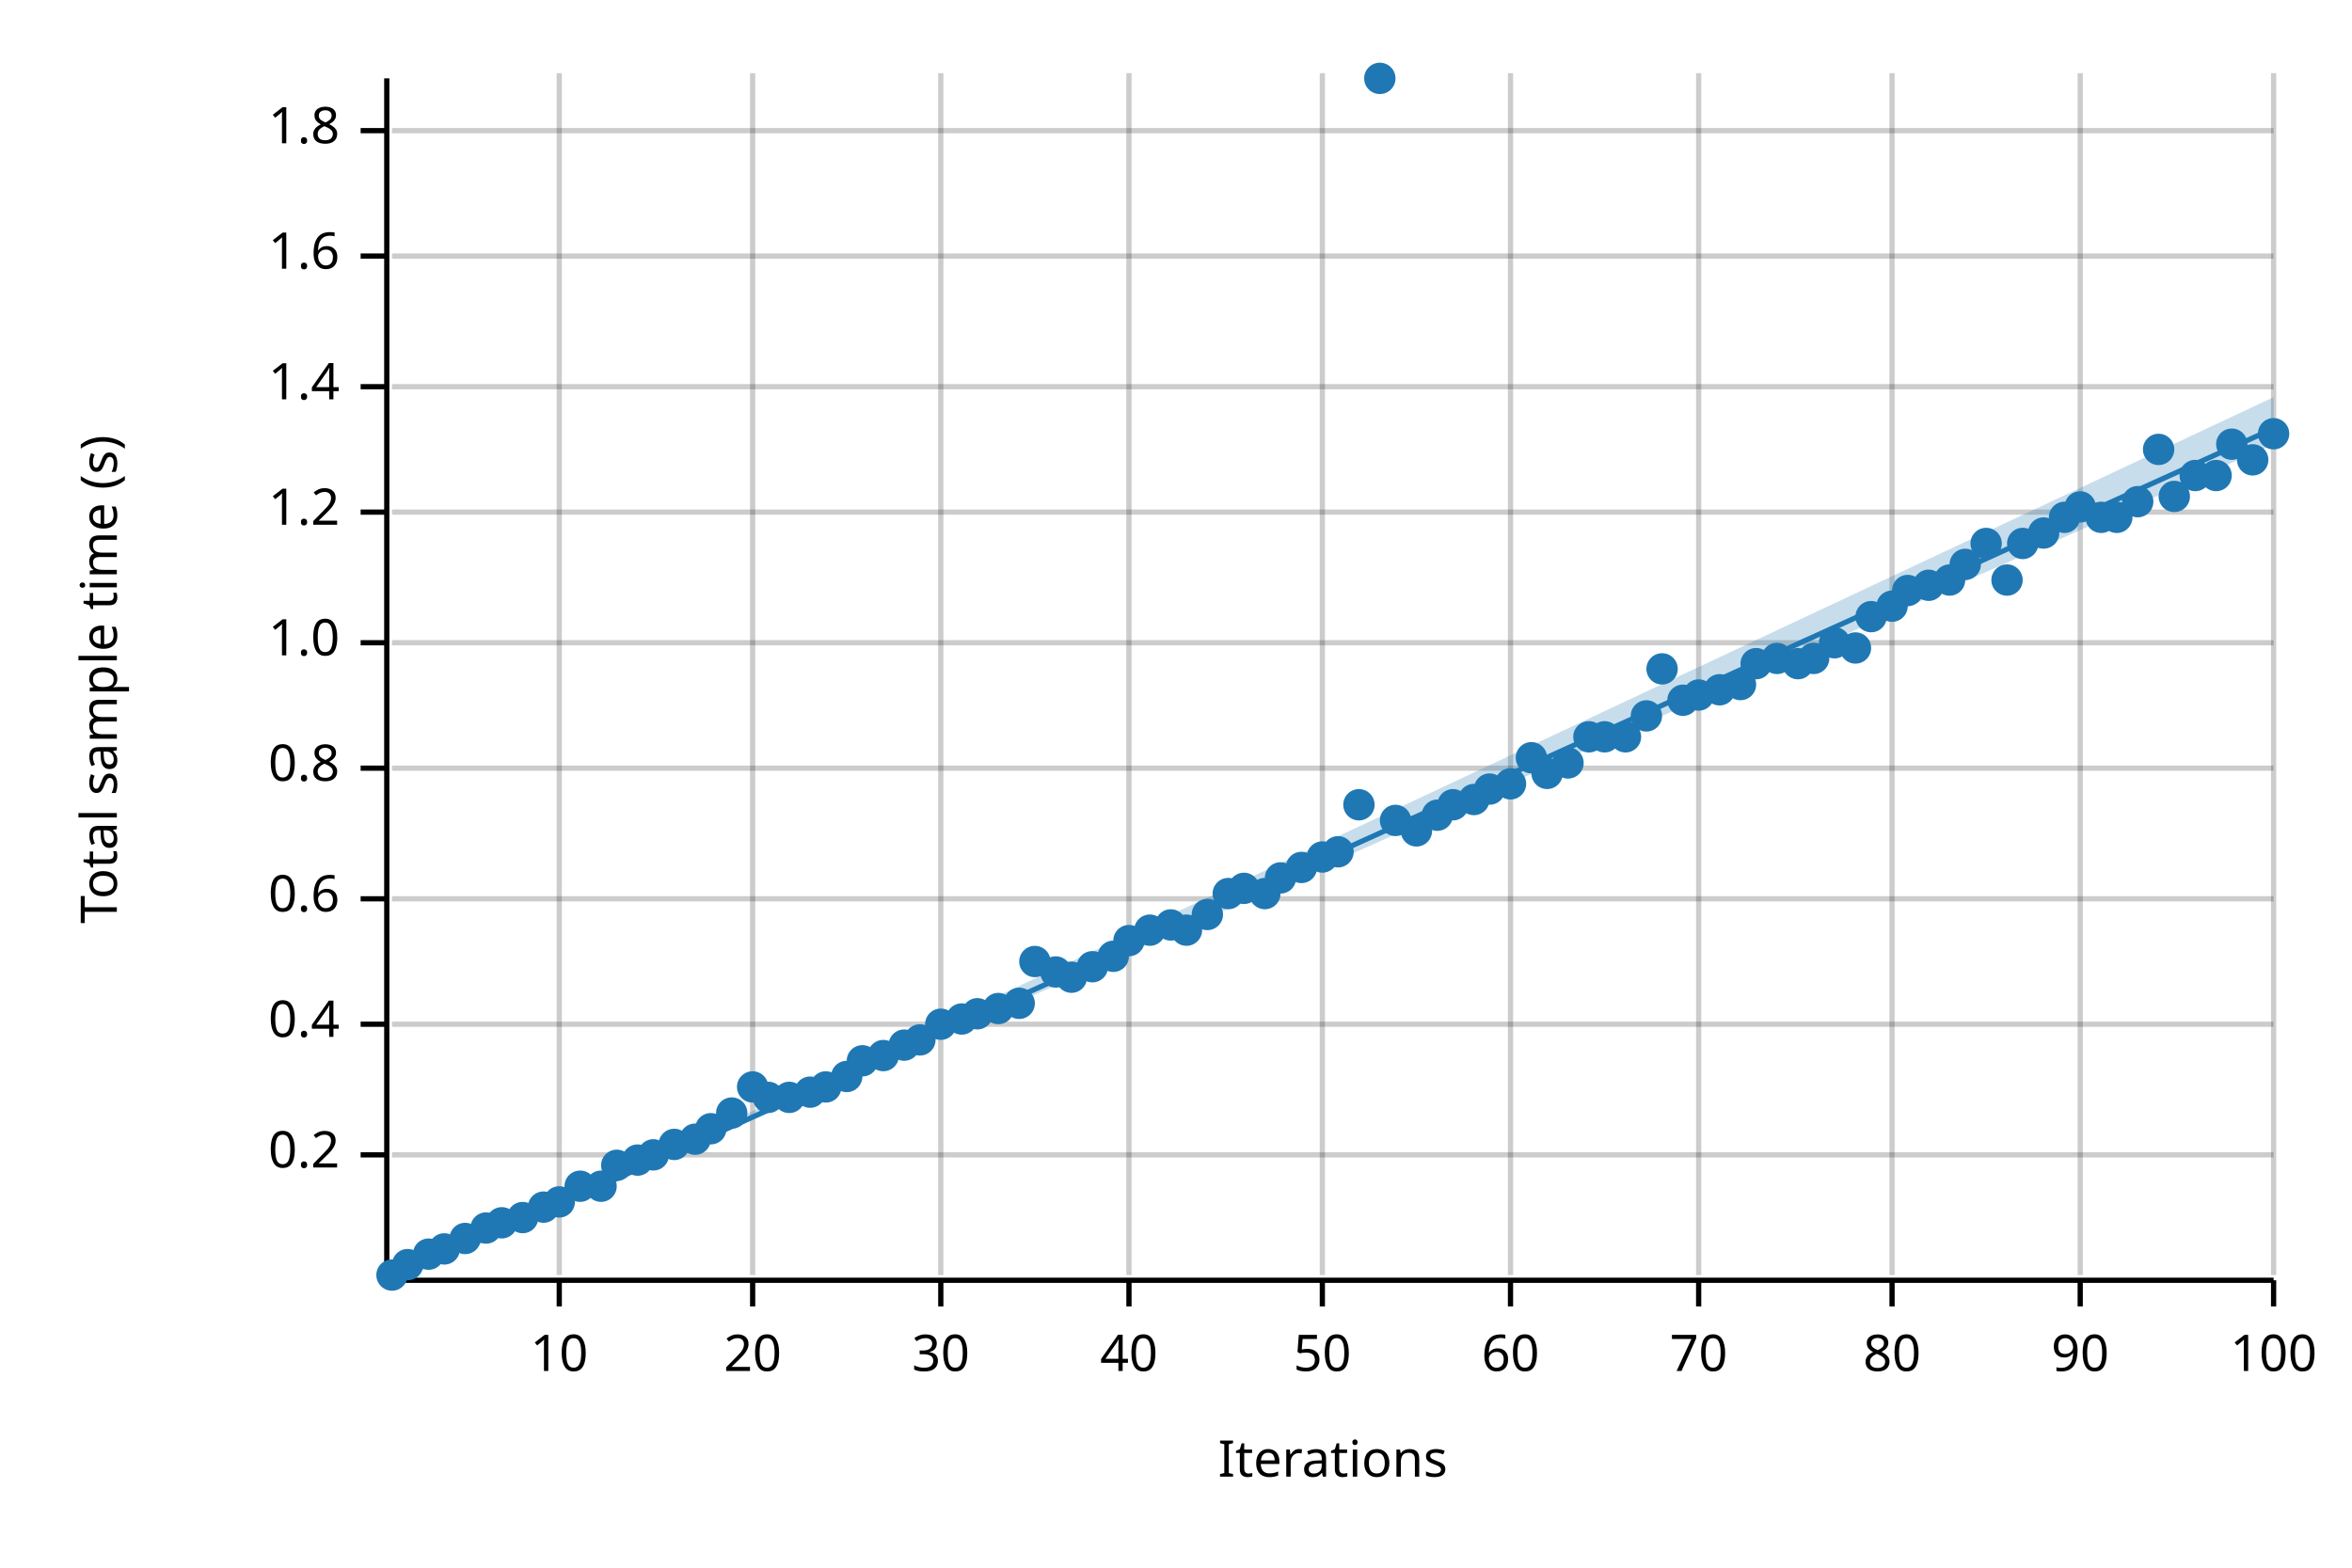
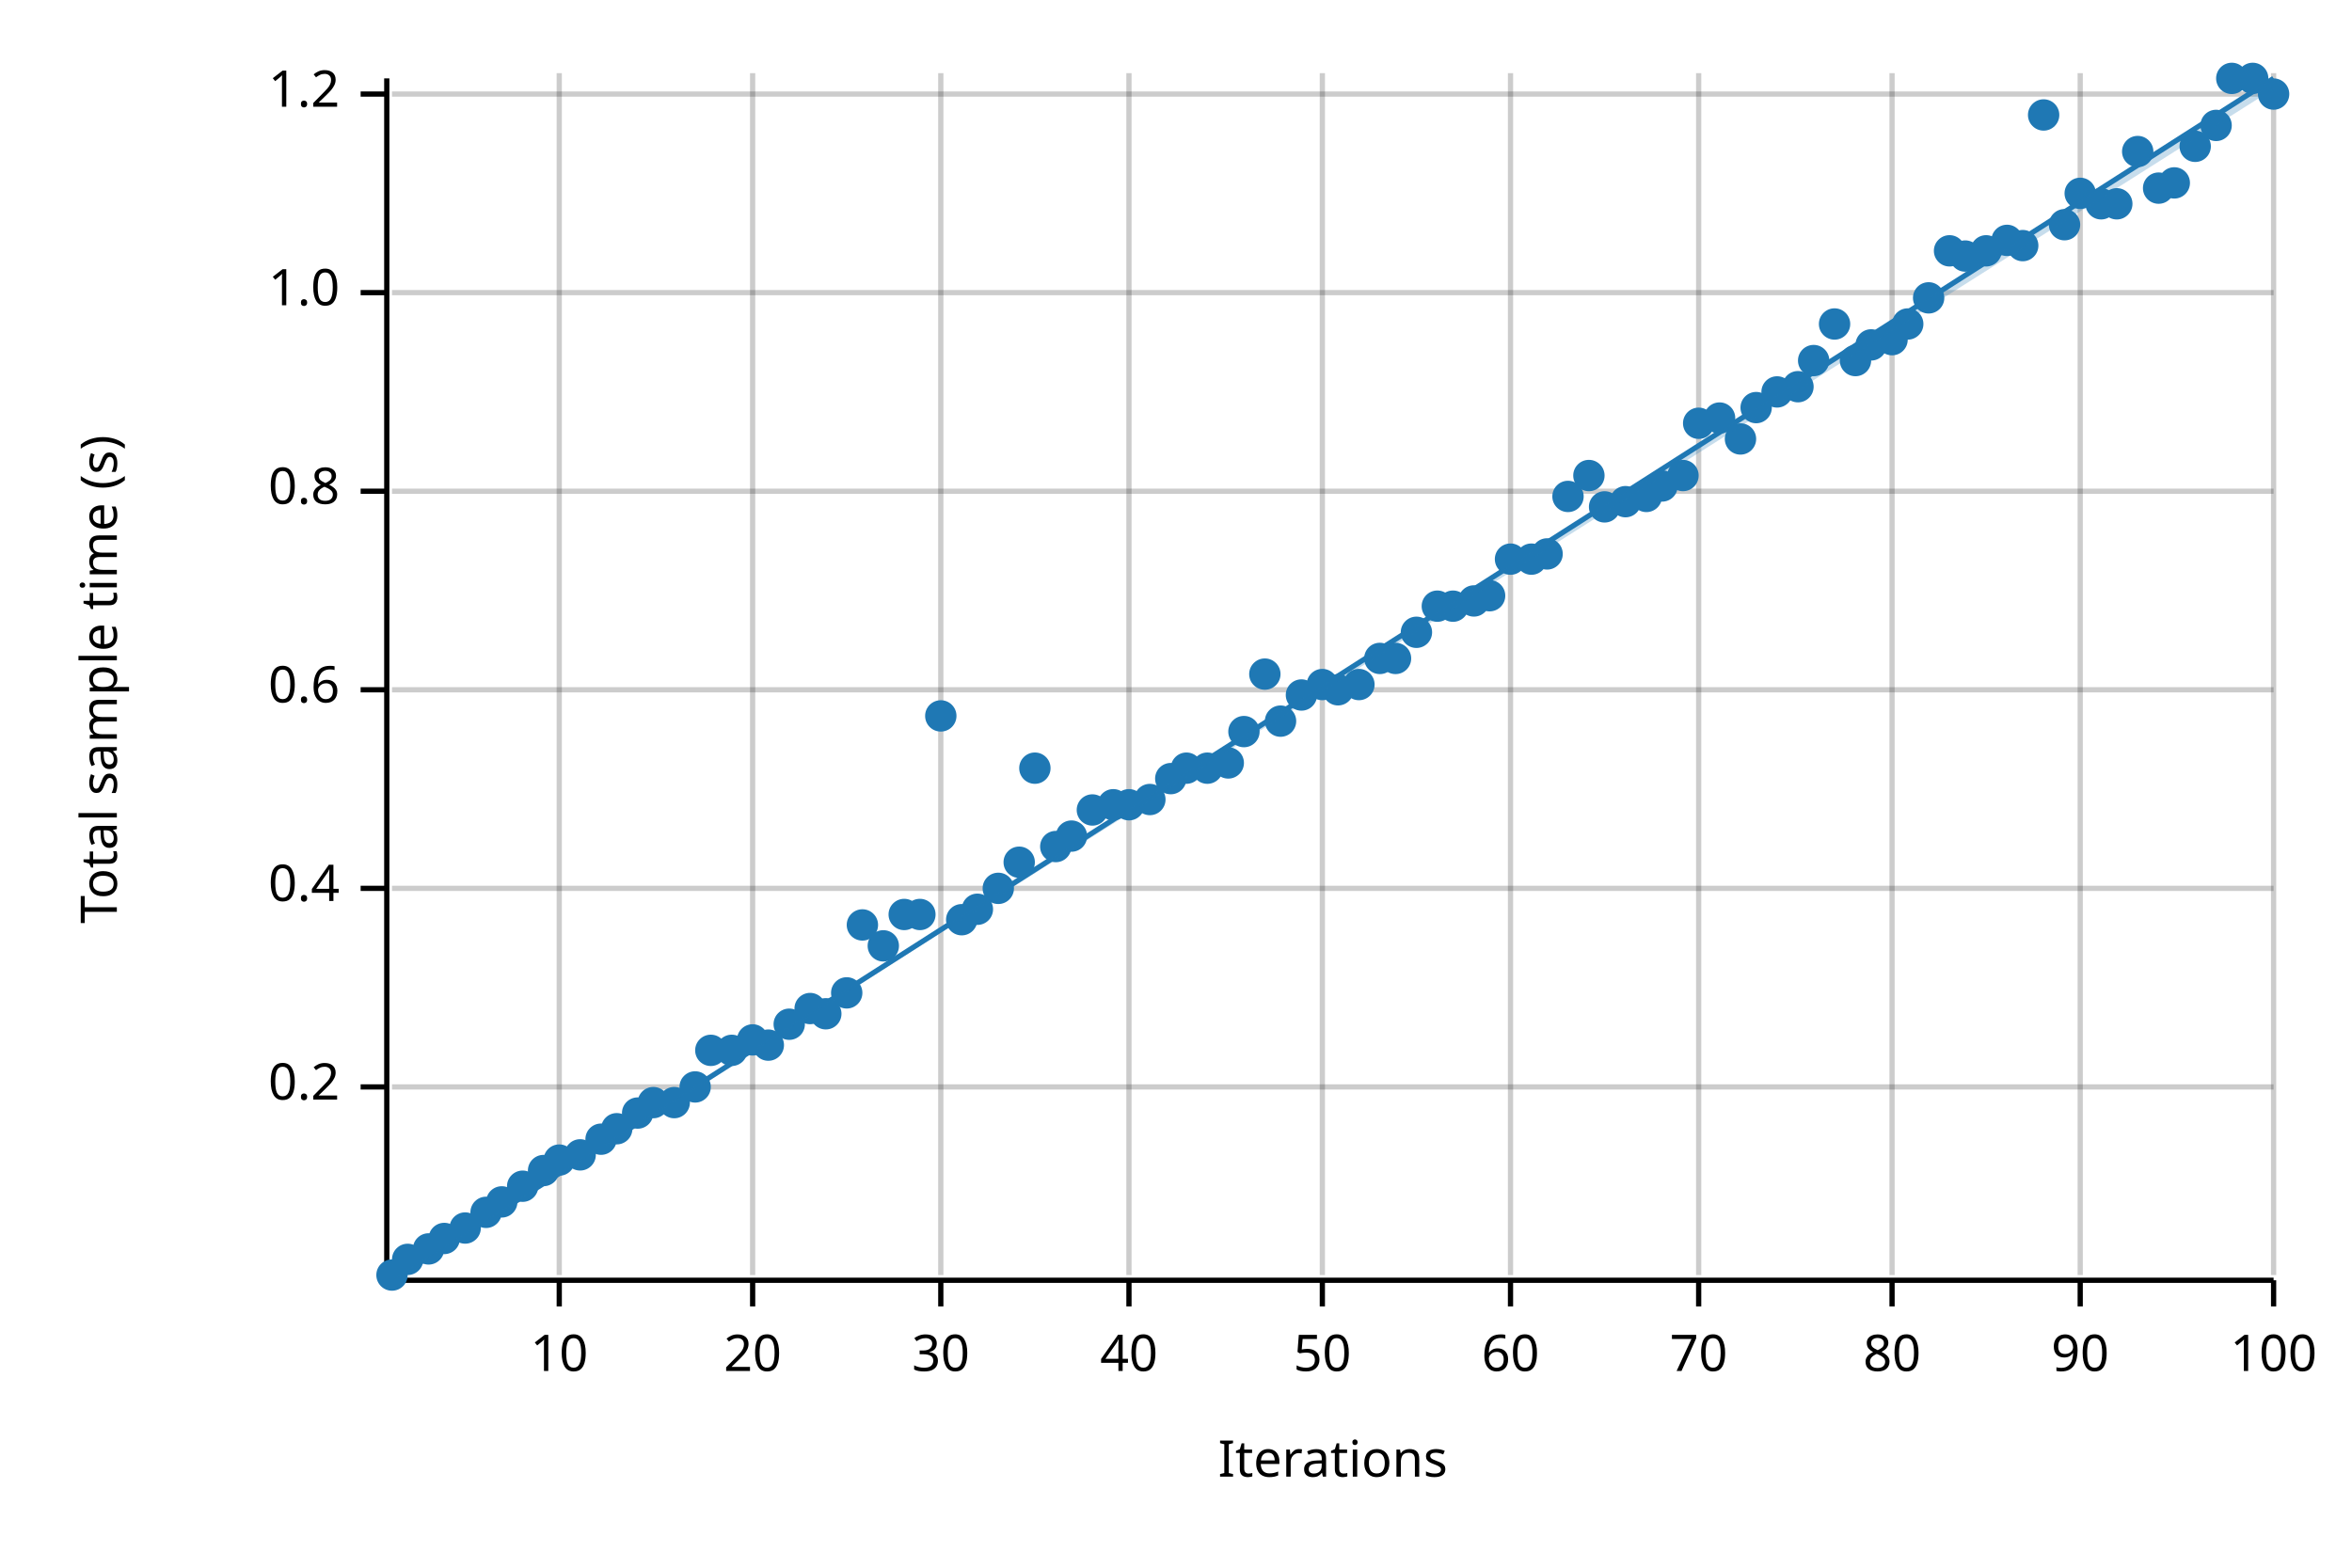
<svg xmlns="http://www.w3.org/2000/svg" width="450" height="300">
  <text x="15" y="130" dy="0.76em" text-anchor="middle" font-family="sans-serif" font-size="9.677" opacity="1" fill="#000000" transform="rotate(270, 15, 130)">
Total sample time (s)
</text>
  <text x="255" y="285" dy="-0.5ex" text-anchor="middle" font-family="sans-serif" font-size="9.677" opacity="1" fill="#000000">
Iterations
</text>
  <line opacity="0.2" stroke="#000000" stroke-width="1" x1="107" y1="244" x2="107" y2="14" />
  <line opacity="0.2" stroke="#000000" stroke-width="1" x1="144" y1="244" x2="144" y2="14" />
  <line opacity="0.2" stroke="#000000" stroke-width="1" x1="180" y1="244" x2="180" y2="14" />
  <line opacity="0.2" stroke="#000000" stroke-width="1" x1="216" y1="244" x2="216" y2="14" />
  <line opacity="0.2" stroke="#000000" stroke-width="1" x1="253" y1="244" x2="253" y2="14" />
  <line opacity="0.2" stroke="#000000" stroke-width="1" x1="289" y1="244" x2="289" y2="14" />
  <line opacity="0.2" stroke="#000000" stroke-width="1" x1="325" y1="244" x2="325" y2="14" />
  <line opacity="0.2" stroke="#000000" stroke-width="1" x1="362" y1="244" x2="362" y2="14" />
  <line opacity="0.2" stroke="#000000" stroke-width="1" x1="398" y1="244" x2="398" y2="14" />
  <line opacity="0.2" stroke="#000000" stroke-width="1" x1="435" y1="244" x2="435" y2="14" />
-   <line opacity="0.2" stroke="#000000" stroke-width="1" x1="75" y1="221" x2="435" y2="221" />
-   <line opacity="0.2" stroke="#000000" stroke-width="1" x1="75" y1="196" x2="435" y2="196" />
-   <line opacity="0.2" stroke="#000000" stroke-width="1" x1="75" y1="172" x2="435" y2="172" />
-   <line opacity="0.2" stroke="#000000" stroke-width="1" x1="75" y1="147" x2="435" y2="147" />
-   <line opacity="0.2" stroke="#000000" stroke-width="1" x1="75" y1="123" x2="435" y2="123" />
-   <line opacity="0.2" stroke="#000000" stroke-width="1" x1="75" y1="98" x2="435" y2="98" />
-   <line opacity="0.2" stroke="#000000" stroke-width="1" x1="75" y1="74" x2="435" y2="74" />
-   <line opacity="0.2" stroke="#000000" stroke-width="1" x1="75" y1="49" x2="435" y2="49" />
-   <line opacity="0.2" stroke="#000000" stroke-width="1" x1="75" y1="25" x2="435" y2="25" />
+   <line opacity="0.2" stroke="#000000" stroke-width="1" x1="75" y1="208" x2="435" y2="208" />
+   <line opacity="0.2" stroke="#000000" stroke-width="1" x1="75" y1="170" x2="435" y2="170" />
+   <line opacity="0.2" stroke="#000000" stroke-width="1" x1="75" y1="132" x2="435" y2="132" />
+   <line opacity="0.2" stroke="#000000" stroke-width="1" x1="75" y1="94" x2="435" y2="94" />
+   <line opacity="0.2" stroke="#000000" stroke-width="1" x1="75" y1="56" x2="435" y2="56" />
+   <line opacity="0.2" stroke="#000000" stroke-width="1" x1="75" y1="18" x2="435" y2="18" />
  <polyline fill="none" opacity="1" stroke="#000000" stroke-width="1" points="74,15 74,245 " />
-   <text x="65" y="221" dy="0.5ex" text-anchor="end" font-family="sans-serif" font-size="9.677" opacity="1" fill="#000000">
+   <text x="65" y="208" dy="0.5ex" text-anchor="end" font-family="sans-serif" font-size="9.677" opacity="1" fill="#000000">
0.2
</text>
-   <polyline fill="none" opacity="1" stroke="#000000" stroke-width="1" points="69,221 74,221 " />
-   <text x="65" y="196" dy="0.5ex" text-anchor="end" font-family="sans-serif" font-size="9.677" opacity="1" fill="#000000">
+   <polyline fill="none" opacity="1" stroke="#000000" stroke-width="1" points="69,208 74,208 " />
+   <text x="65" y="170" dy="0.5ex" text-anchor="end" font-family="sans-serif" font-size="9.677" opacity="1" fill="#000000">
0.4
</text>
-   <polyline fill="none" opacity="1" stroke="#000000" stroke-width="1" points="69,196 74,196 " />
-   <text x="65" y="172" dy="0.5ex" text-anchor="end" font-family="sans-serif" font-size="9.677" opacity="1" fill="#000000">
+   <polyline fill="none" opacity="1" stroke="#000000" stroke-width="1" points="69,170 74,170 " />
+   <text x="65" y="132" dy="0.5ex" text-anchor="end" font-family="sans-serif" font-size="9.677" opacity="1" fill="#000000">
0.6
</text>
-   <polyline fill="none" opacity="1" stroke="#000000" stroke-width="1" points="69,172 74,172 " />
-   <text x="65" y="147" dy="0.5ex" text-anchor="end" font-family="sans-serif" font-size="9.677" opacity="1" fill="#000000">
+   <polyline fill="none" opacity="1" stroke="#000000" stroke-width="1" points="69,132 74,132 " />
+   <text x="65" y="94" dy="0.5ex" text-anchor="end" font-family="sans-serif" font-size="9.677" opacity="1" fill="#000000">
0.8
</text>
-   <polyline fill="none" opacity="1" stroke="#000000" stroke-width="1" points="69,147 74,147 " />
-   <text x="65" y="123" dy="0.5ex" text-anchor="end" font-family="sans-serif" font-size="9.677" opacity="1" fill="#000000">
+   <polyline fill="none" opacity="1" stroke="#000000" stroke-width="1" points="69,94 74,94 " />
+   <text x="65" y="56" dy="0.5ex" text-anchor="end" font-family="sans-serif" font-size="9.677" opacity="1" fill="#000000">
1.0
</text>
-   <polyline fill="none" opacity="1" stroke="#000000" stroke-width="1" points="69,123 74,123 " />
-   <text x="65" y="98" dy="0.5ex" text-anchor="end" font-family="sans-serif" font-size="9.677" opacity="1" fill="#000000">
+   <polyline fill="none" opacity="1" stroke="#000000" stroke-width="1" points="69,56 74,56 " />
+   <text x="65" y="18" dy="0.5ex" text-anchor="end" font-family="sans-serif" font-size="9.677" opacity="1" fill="#000000">
1.2
</text>
-   <polyline fill="none" opacity="1" stroke="#000000" stroke-width="1" points="69,98 74,98 " />
-   <text x="65" y="74" dy="0.5ex" text-anchor="end" font-family="sans-serif" font-size="9.677" opacity="1" fill="#000000">
- 1.4
- </text>
-   <polyline fill="none" opacity="1" stroke="#000000" stroke-width="1" points="69,74 74,74 " />
-   <text x="65" y="49" dy="0.5ex" text-anchor="end" font-family="sans-serif" font-size="9.677" opacity="1" fill="#000000">
- 1.6
- </text>
-   <polyline fill="none" opacity="1" stroke="#000000" stroke-width="1" points="69,49 74,49 " />
-   <text x="65" y="25" dy="0.5ex" text-anchor="end" font-family="sans-serif" font-size="9.677" opacity="1" fill="#000000">
- 1.8
- </text>
-   <polyline fill="none" opacity="1" stroke="#000000" stroke-width="1" points="69,25 74,25 " />
+   <polyline fill="none" opacity="1" stroke="#000000" stroke-width="1" points="69,18 74,18 " />
  <polyline fill="none" opacity="1" stroke="#000000" stroke-width="1" points="75,245 435,245 " />
  <text x="107" y="255" dy="0.76em" text-anchor="middle" font-family="sans-serif" font-size="9.677" opacity="1" fill="#000000">
10
</text>
  <polyline fill="none" opacity="1" stroke="#000000" stroke-width="1" points="107,245 107,250 " />
  <text x="144" y="255" dy="0.76em" text-anchor="middle" font-family="sans-serif" font-size="9.677" opacity="1" fill="#000000">
20
</text>
  <polyline fill="none" opacity="1" stroke="#000000" stroke-width="1" points="144,245 144,250 " />
  <text x="180" y="255" dy="0.76em" text-anchor="middle" font-family="sans-serif" font-size="9.677" opacity="1" fill="#000000">
30
</text>
  <polyline fill="none" opacity="1" stroke="#000000" stroke-width="1" points="180,245 180,250 " />
  <text x="216" y="255" dy="0.76em" text-anchor="middle" font-family="sans-serif" font-size="9.677" opacity="1" fill="#000000">
40
</text>
  <polyline fill="none" opacity="1" stroke="#000000" stroke-width="1" points="216,245 216,250 " />
  <text x="253" y="255" dy="0.76em" text-anchor="middle" font-family="sans-serif" font-size="9.677" opacity="1" fill="#000000">
50
</text>
  <polyline fill="none" opacity="1" stroke="#000000" stroke-width="1" points="253,245 253,250 " />
  <text x="289" y="255" dy="0.76em" text-anchor="middle" font-family="sans-serif" font-size="9.677" opacity="1" fill="#000000">
60
</text>
  <polyline fill="none" opacity="1" stroke="#000000" stroke-width="1" points="289,245 289,250 " />
  <text x="325" y="255" dy="0.76em" text-anchor="middle" font-family="sans-serif" font-size="9.677" opacity="1" fill="#000000">
70
</text>
  <polyline fill="none" opacity="1" stroke="#000000" stroke-width="1" points="325,245 325,250 " />
  <text x="362" y="255" dy="0.76em" text-anchor="middle" font-family="sans-serif" font-size="9.677" opacity="1" fill="#000000">
80
</text>
  <polyline fill="none" opacity="1" stroke="#000000" stroke-width="1" points="362,245 362,250 " />
  <text x="398" y="255" dy="0.76em" text-anchor="middle" font-family="sans-serif" font-size="9.677" opacity="1" fill="#000000">
90
</text>
  <polyline fill="none" opacity="1" stroke="#000000" stroke-width="1" points="398,245 398,250 " />
  <text x="435" y="255" dy="0.76em" text-anchor="middle" font-family="sans-serif" font-size="9.677" opacity="1" fill="#000000">
100
</text>
  <polyline fill="none" opacity="1" stroke="#000000" stroke-width="1" points="435,245 435,250 " />
  <circle cx="75" cy="244" r="3" opacity="1" fill="#1F78B4" stroke="none" />
-   <circle cx="78" cy="242" r="3" opacity="1" fill="#1F78B4" stroke="none" />
-   <circle cx="82" cy="240" r="3" opacity="1" fill="#1F78B4" stroke="none" />
-   <circle cx="85" cy="239" r="3" opacity="1" fill="#1F78B4" stroke="none" />
-   <circle cx="89" cy="237" r="3" opacity="1" fill="#1F78B4" stroke="none" />
-   <circle cx="93" cy="235" r="3" opacity="1" fill="#1F78B4" stroke="none" />
-   <circle cx="96" cy="234" r="3" opacity="1" fill="#1F78B4" stroke="none" />
-   <circle cx="100" cy="233" r="3" opacity="1" fill="#1F78B4" stroke="none" />
-   <circle cx="104" cy="231" r="3" opacity="1" fill="#1F78B4" stroke="none" />
-   <circle cx="107" cy="230" r="3" opacity="1" fill="#1F78B4" stroke="none" />
-   <circle cx="111" cy="227" r="3" opacity="1" fill="#1F78B4" stroke="none" />
-   <circle cx="115" cy="227" r="3" opacity="1" fill="#1F78B4" stroke="none" />
-   <circle cx="118" cy="223" r="3" opacity="1" fill="#1F78B4" stroke="none" />
-   <circle cx="122" cy="222" r="3" opacity="1" fill="#1F78B4" stroke="none" />
-   <circle cx="125" cy="221" r="3" opacity="1" fill="#1F78B4" stroke="none" />
-   <circle cx="129" cy="219" r="3" opacity="1" fill="#1F78B4" stroke="none" />
-   <circle cx="133" cy="218" r="3" opacity="1" fill="#1F78B4" stroke="none" />
-   <circle cx="136" cy="216" r="3" opacity="1" fill="#1F78B4" stroke="none" />
-   <circle cx="140" cy="213" r="3" opacity="1" fill="#1F78B4" stroke="none" />
-   <circle cx="144" cy="208" r="3" opacity="1" fill="#1F78B4" stroke="none" />
-   <circle cx="147" cy="210" r="3" opacity="1" fill="#1F78B4" stroke="none" />
-   <circle cx="151" cy="210" r="3" opacity="1" fill="#1F78B4" stroke="none" />
-   <circle cx="155" cy="209" r="3" opacity="1" fill="#1F78B4" stroke="none" />
-   <circle cx="158" cy="208" r="3" opacity="1" fill="#1F78B4" stroke="none" />
-   <circle cx="162" cy="206" r="3" opacity="1" fill="#1F78B4" stroke="none" />
-   <circle cx="165" cy="203" r="3" opacity="1" fill="#1F78B4" stroke="none" />
-   <circle cx="169" cy="202" r="3" opacity="1" fill="#1F78B4" stroke="none" />
-   <circle cx="173" cy="200" r="3" opacity="1" fill="#1F78B4" stroke="none" />
-   <circle cx="176" cy="199" r="3" opacity="1" fill="#1F78B4" stroke="none" />
-   <circle cx="180" cy="196" r="3" opacity="1" fill="#1F78B4" stroke="none" />
-   <circle cx="184" cy="195" r="3" opacity="1" fill="#1F78B4" stroke="none" />
-   <circle cx="187" cy="194" r="3" opacity="1" fill="#1F78B4" stroke="none" />
-   <circle cx="191" cy="193" r="3" opacity="1" fill="#1F78B4" stroke="none" />
-   <circle cx="195" cy="192" r="3" opacity="1" fill="#1F78B4" stroke="none" />
-   <circle cx="198" cy="184" r="3" opacity="1" fill="#1F78B4" stroke="none" />
-   <circle cx="202" cy="186" r="3" opacity="1" fill="#1F78B4" stroke="none" />
-   <circle cx="205" cy="187" r="3" opacity="1" fill="#1F78B4" stroke="none" />
-   <circle cx="209" cy="185" r="3" opacity="1" fill="#1F78B4" stroke="none" />
-   <circle cx="213" cy="183" r="3" opacity="1" fill="#1F78B4" stroke="none" />
-   <circle cx="216" cy="180" r="3" opacity="1" fill="#1F78B4" stroke="none" />
-   <circle cx="220" cy="178" r="3" opacity="1" fill="#1F78B4" stroke="none" />
-   <circle cx="224" cy="177" r="3" opacity="1" fill="#1F78B4" stroke="none" />
-   <circle cx="227" cy="178" r="3" opacity="1" fill="#1F78B4" stroke="none" />
-   <circle cx="231" cy="175" r="3" opacity="1" fill="#1F78B4" stroke="none" />
-   <circle cx="235" cy="171" r="3" opacity="1" fill="#1F78B4" stroke="none" />
-   <circle cx="238" cy="170" r="3" opacity="1" fill="#1F78B4" stroke="none" />
-   <circle cx="242" cy="171" r="3" opacity="1" fill="#1F78B4" stroke="none" />
-   <circle cx="245" cy="168" r="3" opacity="1" fill="#1F78B4" stroke="none" />
-   <circle cx="249" cy="166" r="3" opacity="1" fill="#1F78B4" stroke="none" />
-   <circle cx="253" cy="164" r="3" opacity="1" fill="#1F78B4" stroke="none" />
-   <circle cx="256" cy="163" r="3" opacity="1" fill="#1F78B4" stroke="none" />
-   <circle cx="260" cy="154" r="3" opacity="1" fill="#1F78B4" stroke="none" />
-   <circle cx="264" cy="15" r="3" opacity="1" fill="#1F78B4" stroke="none" />
-   <circle cx="267" cy="157" r="3" opacity="1" fill="#1F78B4" stroke="none" />
-   <circle cx="271" cy="159" r="3" opacity="1" fill="#1F78B4" stroke="none" />
-   <circle cx="275" cy="156" r="3" opacity="1" fill="#1F78B4" stroke="none" />
-   <circle cx="278" cy="154" r="3" opacity="1" fill="#1F78B4" stroke="none" />
-   <circle cx="282" cy="153" r="3" opacity="1" fill="#1F78B4" stroke="none" />
-   <circle cx="285" cy="151" r="3" opacity="1" fill="#1F78B4" stroke="none" />
-   <circle cx="289" cy="150" r="3" opacity="1" fill="#1F78B4" stroke="none" />
-   <circle cx="293" cy="145" r="3" opacity="1" fill="#1F78B4" stroke="none" />
-   <circle cx="296" cy="148" r="3" opacity="1" fill="#1F78B4" stroke="none" />
-   <circle cx="300" cy="146" r="3" opacity="1" fill="#1F78B4" stroke="none" />
-   <circle cx="304" cy="141" r="3" opacity="1" fill="#1F78B4" stroke="none" />
-   <circle cx="307" cy="141" r="3" opacity="1" fill="#1F78B4" stroke="none" />
-   <circle cx="311" cy="141" r="3" opacity="1" fill="#1F78B4" stroke="none" />
-   <circle cx="315" cy="137" r="3" opacity="1" fill="#1F78B4" stroke="none" />
-   <circle cx="318" cy="128" r="3" opacity="1" fill="#1F78B4" stroke="none" />
-   <circle cx="322" cy="134" r="3" opacity="1" fill="#1F78B4" stroke="none" />
-   <circle cx="325" cy="133" r="3" opacity="1" fill="#1F78B4" stroke="none" />
-   <circle cx="329" cy="132" r="3" opacity="1" fill="#1F78B4" stroke="none" />
-   <circle cx="333" cy="131" r="3" opacity="1" fill="#1F78B4" stroke="none" />
-   <circle cx="336" cy="127" r="3" opacity="1" fill="#1F78B4" stroke="none" />
-   <circle cx="340" cy="126" r="3" opacity="1" fill="#1F78B4" stroke="none" />
-   <circle cx="344" cy="127" r="3" opacity="1" fill="#1F78B4" stroke="none" />
-   <circle cx="347" cy="126" r="3" opacity="1" fill="#1F78B4" stroke="none" />
-   <circle cx="351" cy="123" r="3" opacity="1" fill="#1F78B4" stroke="none" />
-   <circle cx="355" cy="124" r="3" opacity="1" fill="#1F78B4" stroke="none" />
-   <circle cx="358" cy="118" r="3" opacity="1" fill="#1F78B4" stroke="none" />
-   <circle cx="362" cy="116" r="3" opacity="1" fill="#1F78B4" stroke="none" />
-   <circle cx="365" cy="113" r="3" opacity="1" fill="#1F78B4" stroke="none" />
-   <circle cx="369" cy="112" r="3" opacity="1" fill="#1F78B4" stroke="none" />
-   <circle cx="373" cy="111" r="3" opacity="1" fill="#1F78B4" stroke="none" />
-   <circle cx="376" cy="108" r="3" opacity="1" fill="#1F78B4" stroke="none" />
-   <circle cx="380" cy="104" r="3" opacity="1" fill="#1F78B4" stroke="none" />
-   <circle cx="384" cy="111" r="3" opacity="1" fill="#1F78B4" stroke="none" />
-   <circle cx="387" cy="104" r="3" opacity="1" fill="#1F78B4" stroke="none" />
-   <circle cx="391" cy="102" r="3" opacity="1" fill="#1F78B4" stroke="none" />
-   <circle cx="395" cy="99" r="3" opacity="1" fill="#1F78B4" stroke="none" />
-   <circle cx="398" cy="97" r="3" opacity="1" fill="#1F78B4" stroke="none" />
-   <circle cx="402" cy="99" r="3" opacity="1" fill="#1F78B4" stroke="none" />
-   <circle cx="405" cy="99" r="3" opacity="1" fill="#1F78B4" stroke="none" />
-   <circle cx="409" cy="96" r="3" opacity="1" fill="#1F78B4" stroke="none" />
-   <circle cx="413" cy="86" r="3" opacity="1" fill="#1F78B4" stroke="none" />
-   <circle cx="416" cy="95" r="3" opacity="1" fill="#1F78B4" stroke="none" />
-   <circle cx="420" cy="91" r="3" opacity="1" fill="#1F78B4" stroke="none" />
-   <circle cx="424" cy="91" r="3" opacity="1" fill="#1F78B4" stroke="none" />
-   <circle cx="427" cy="85" r="3" opacity="1" fill="#1F78B4" stroke="none" />
-   <circle cx="431" cy="88" r="3" opacity="1" fill="#1F78B4" stroke="none" />
-   <circle cx="435" cy="83" r="3" opacity="1" fill="#1F78B4" stroke="none" />
-   <polyline fill="none" opacity="1" stroke="#1F78B4" stroke-width="1" points="75,245 435,82 " />
-   <polygon opacity="0.25" fill="#1F78B4" points="75,245 435,85 435,76 " />
+   <circle cx="78" cy="241" r="3" opacity="1" fill="#1F78B4" stroke="none" />
+   <circle cx="82" cy="239" r="3" opacity="1" fill="#1F78B4" stroke="none" />
+   <circle cx="85" cy="237" r="3" opacity="1" fill="#1F78B4" stroke="none" />
+   <circle cx="89" cy="235" r="3" opacity="1" fill="#1F78B4" stroke="none" />
+   <circle cx="93" cy="232" r="3" opacity="1" fill="#1F78B4" stroke="none" />
+   <circle cx="96" cy="230" r="3" opacity="1" fill="#1F78B4" stroke="none" />
+   <circle cx="100" cy="227" r="3" opacity="1" fill="#1F78B4" stroke="none" />
+   <circle cx="104" cy="224" r="3" opacity="1" fill="#1F78B4" stroke="none" />
+   <circle cx="107" cy="222" r="3" opacity="1" fill="#1F78B4" stroke="none" />
+   <circle cx="111" cy="221" r="3" opacity="1" fill="#1F78B4" stroke="none" />
+   <circle cx="115" cy="218" r="3" opacity="1" fill="#1F78B4" stroke="none" />
+   <circle cx="118" cy="216" r="3" opacity="1" fill="#1F78B4" stroke="none" />
+   <circle cx="122" cy="213" r="3" opacity="1" fill="#1F78B4" stroke="none" />
+   <circle cx="125" cy="211" r="3" opacity="1" fill="#1F78B4" stroke="none" />
+   <circle cx="129" cy="211" r="3" opacity="1" fill="#1F78B4" stroke="none" />
+   <circle cx="133" cy="208" r="3" opacity="1" fill="#1F78B4" stroke="none" />
+   <circle cx="136" cy="201" r="3" opacity="1" fill="#1F78B4" stroke="none" />
+   <circle cx="140" cy="201" r="3" opacity="1" fill="#1F78B4" stroke="none" />
+   <circle cx="144" cy="199" r="3" opacity="1" fill="#1F78B4" stroke="none" />
+   <circle cx="147" cy="200" r="3" opacity="1" fill="#1F78B4" stroke="none" />
+   <circle cx="151" cy="196" r="3" opacity="1" fill="#1F78B4" stroke="none" />
+   <circle cx="155" cy="193" r="3" opacity="1" fill="#1F78B4" stroke="none" />
+   <circle cx="158" cy="194" r="3" opacity="1" fill="#1F78B4" stroke="none" />
+   <circle cx="162" cy="190" r="3" opacity="1" fill="#1F78B4" stroke="none" />
+   <circle cx="165" cy="177" r="3" opacity="1" fill="#1F78B4" stroke="none" />
+   <circle cx="169" cy="181" r="3" opacity="1" fill="#1F78B4" stroke="none" />
+   <circle cx="173" cy="175" r="3" opacity="1" fill="#1F78B4" stroke="none" />
+   <circle cx="176" cy="175" r="3" opacity="1" fill="#1F78B4" stroke="none" />
+   <circle cx="180" cy="137" r="3" opacity="1" fill="#1F78B4" stroke="none" />
+   <circle cx="184" cy="176" r="3" opacity="1" fill="#1F78B4" stroke="none" />
+   <circle cx="187" cy="174" r="3" opacity="1" fill="#1F78B4" stroke="none" />
+   <circle cx="191" cy="170" r="3" opacity="1" fill="#1F78B4" stroke="none" />
+   <circle cx="195" cy="165" r="3" opacity="1" fill="#1F78B4" stroke="none" />
+   <circle cx="198" cy="147" r="3" opacity="1" fill="#1F78B4" stroke="none" />
+   <circle cx="202" cy="162" r="3" opacity="1" fill="#1F78B4" stroke="none" />
+   <circle cx="205" cy="160" r="3" opacity="1" fill="#1F78B4" stroke="none" />
+   <circle cx="209" cy="155" r="3" opacity="1" fill="#1F78B4" stroke="none" />
+   <circle cx="213" cy="154" r="3" opacity="1" fill="#1F78B4" stroke="none" />
+   <circle cx="216" cy="154" r="3" opacity="1" fill="#1F78B4" stroke="none" />
+   <circle cx="220" cy="153" r="3" opacity="1" fill="#1F78B4" stroke="none" />
+   <circle cx="224" cy="149" r="3" opacity="1" fill="#1F78B4" stroke="none" />
+   <circle cx="227" cy="147" r="3" opacity="1" fill="#1F78B4" stroke="none" />
+   <circle cx="231" cy="147" r="3" opacity="1" fill="#1F78B4" stroke="none" />
+   <circle cx="235" cy="146" r="3" opacity="1" fill="#1F78B4" stroke="none" />
+   <circle cx="238" cy="140" r="3" opacity="1" fill="#1F78B4" stroke="none" />
+   <circle cx="242" cy="129" r="3" opacity="1" fill="#1F78B4" stroke="none" />
+   <circle cx="245" cy="138" r="3" opacity="1" fill="#1F78B4" stroke="none" />
+   <circle cx="249" cy="133" r="3" opacity="1" fill="#1F78B4" stroke="none" />
+   <circle cx="253" cy="131" r="3" opacity="1" fill="#1F78B4" stroke="none" />
+   <circle cx="256" cy="132" r="3" opacity="1" fill="#1F78B4" stroke="none" />
+   <circle cx="260" cy="131" r="3" opacity="1" fill="#1F78B4" stroke="none" />
+   <circle cx="264" cy="126" r="3" opacity="1" fill="#1F78B4" stroke="none" />
+   <circle cx="267" cy="126" r="3" opacity="1" fill="#1F78B4" stroke="none" />
+   <circle cx="271" cy="121" r="3" opacity="1" fill="#1F78B4" stroke="none" />
+   <circle cx="275" cy="116" r="3" opacity="1" fill="#1F78B4" stroke="none" />
+   <circle cx="278" cy="116" r="3" opacity="1" fill="#1F78B4" stroke="none" />
+   <circle cx="282" cy="115" r="3" opacity="1" fill="#1F78B4" stroke="none" />
+   <circle cx="285" cy="114" r="3" opacity="1" fill="#1F78B4" stroke="none" />
+   <circle cx="289" cy="107" r="3" opacity="1" fill="#1F78B4" stroke="none" />
+   <circle cx="293" cy="107" r="3" opacity="1" fill="#1F78B4" stroke="none" />
+   <circle cx="296" cy="106" r="3" opacity="1" fill="#1F78B4" stroke="none" />
+   <circle cx="300" cy="95" r="3" opacity="1" fill="#1F78B4" stroke="none" />
+   <circle cx="304" cy="91" r="3" opacity="1" fill="#1F78B4" stroke="none" />
+   <circle cx="307" cy="97" r="3" opacity="1" fill="#1F78B4" stroke="none" />
+   <circle cx="311" cy="96" r="3" opacity="1" fill="#1F78B4" stroke="none" />
+   <circle cx="315" cy="95" r="3" opacity="1" fill="#1F78B4" stroke="none" />
+   <circle cx="318" cy="93" r="3" opacity="1" fill="#1F78B4" stroke="none" />
+   <circle cx="322" cy="91" r="3" opacity="1" fill="#1F78B4" stroke="none" />
+   <circle cx="325" cy="81" r="3" opacity="1" fill="#1F78B4" stroke="none" />
+   <circle cx="329" cy="80" r="3" opacity="1" fill="#1F78B4" stroke="none" />
+   <circle cx="333" cy="84" r="3" opacity="1" fill="#1F78B4" stroke="none" />
+   <circle cx="336" cy="78" r="3" opacity="1" fill="#1F78B4" stroke="none" />
+   <circle cx="340" cy="75" r="3" opacity="1" fill="#1F78B4" stroke="none" />
+   <circle cx="344" cy="74" r="3" opacity="1" fill="#1F78B4" stroke="none" />
+   <circle cx="347" cy="69" r="3" opacity="1" fill="#1F78B4" stroke="none" />
+   <circle cx="351" cy="62" r="3" opacity="1" fill="#1F78B4" stroke="none" />
+   <circle cx="355" cy="69" r="3" opacity="1" fill="#1F78B4" stroke="none" />
+   <circle cx="358" cy="66" r="3" opacity="1" fill="#1F78B4" stroke="none" />
+   <circle cx="362" cy="65" r="3" opacity="1" fill="#1F78B4" stroke="none" />
+   <circle cx="365" cy="62" r="3" opacity="1" fill="#1F78B4" stroke="none" />
+   <circle cx="369" cy="57" r="3" opacity="1" fill="#1F78B4" stroke="none" />
+   <circle cx="373" cy="48" r="3" opacity="1" fill="#1F78B4" stroke="none" />
+   <circle cx="376" cy="49" r="3" opacity="1" fill="#1F78B4" stroke="none" />
+   <circle cx="380" cy="48" r="3" opacity="1" fill="#1F78B4" stroke="none" />
+   <circle cx="384" cy="46" r="3" opacity="1" fill="#1F78B4" stroke="none" />
+   <circle cx="387" cy="47" r="3" opacity="1" fill="#1F78B4" stroke="none" />
+   <circle cx="391" cy="22" r="3" opacity="1" fill="#1F78B4" stroke="none" />
+   <circle cx="395" cy="43" r="3" opacity="1" fill="#1F78B4" stroke="none" />
+   <circle cx="398" cy="37" r="3" opacity="1" fill="#1F78B4" stroke="none" />
+   <circle cx="402" cy="39" r="3" opacity="1" fill="#1F78B4" stroke="none" />
+   <circle cx="405" cy="39" r="3" opacity="1" fill="#1F78B4" stroke="none" />
+   <circle cx="409" cy="29" r="3" opacity="1" fill="#1F78B4" stroke="none" />
+   <circle cx="413" cy="36" r="3" opacity="1" fill="#1F78B4" stroke="none" />
+   <circle cx="416" cy="35" r="3" opacity="1" fill="#1F78B4" stroke="none" />
+   <circle cx="420" cy="28" r="3" opacity="1" fill="#1F78B4" stroke="none" />
+   <circle cx="424" cy="24" r="3" opacity="1" fill="#1F78B4" stroke="none" />
+   <circle cx="427" cy="15" r="3" opacity="1" fill="#1F78B4" stroke="none" />
+   <circle cx="431" cy="15" r="3" opacity="1" fill="#1F78B4" stroke="none" />
+   <circle cx="435" cy="18" r="3" opacity="1" fill="#1F78B4" stroke="none" />
+   <polyline fill="none" opacity="1" stroke="#1F78B4" stroke-width="1" points="75,245 435,15 " />
+   <polygon opacity="0.25" fill="#1F78B4" points="75,245 435,17 435,15 " />
</svg>
